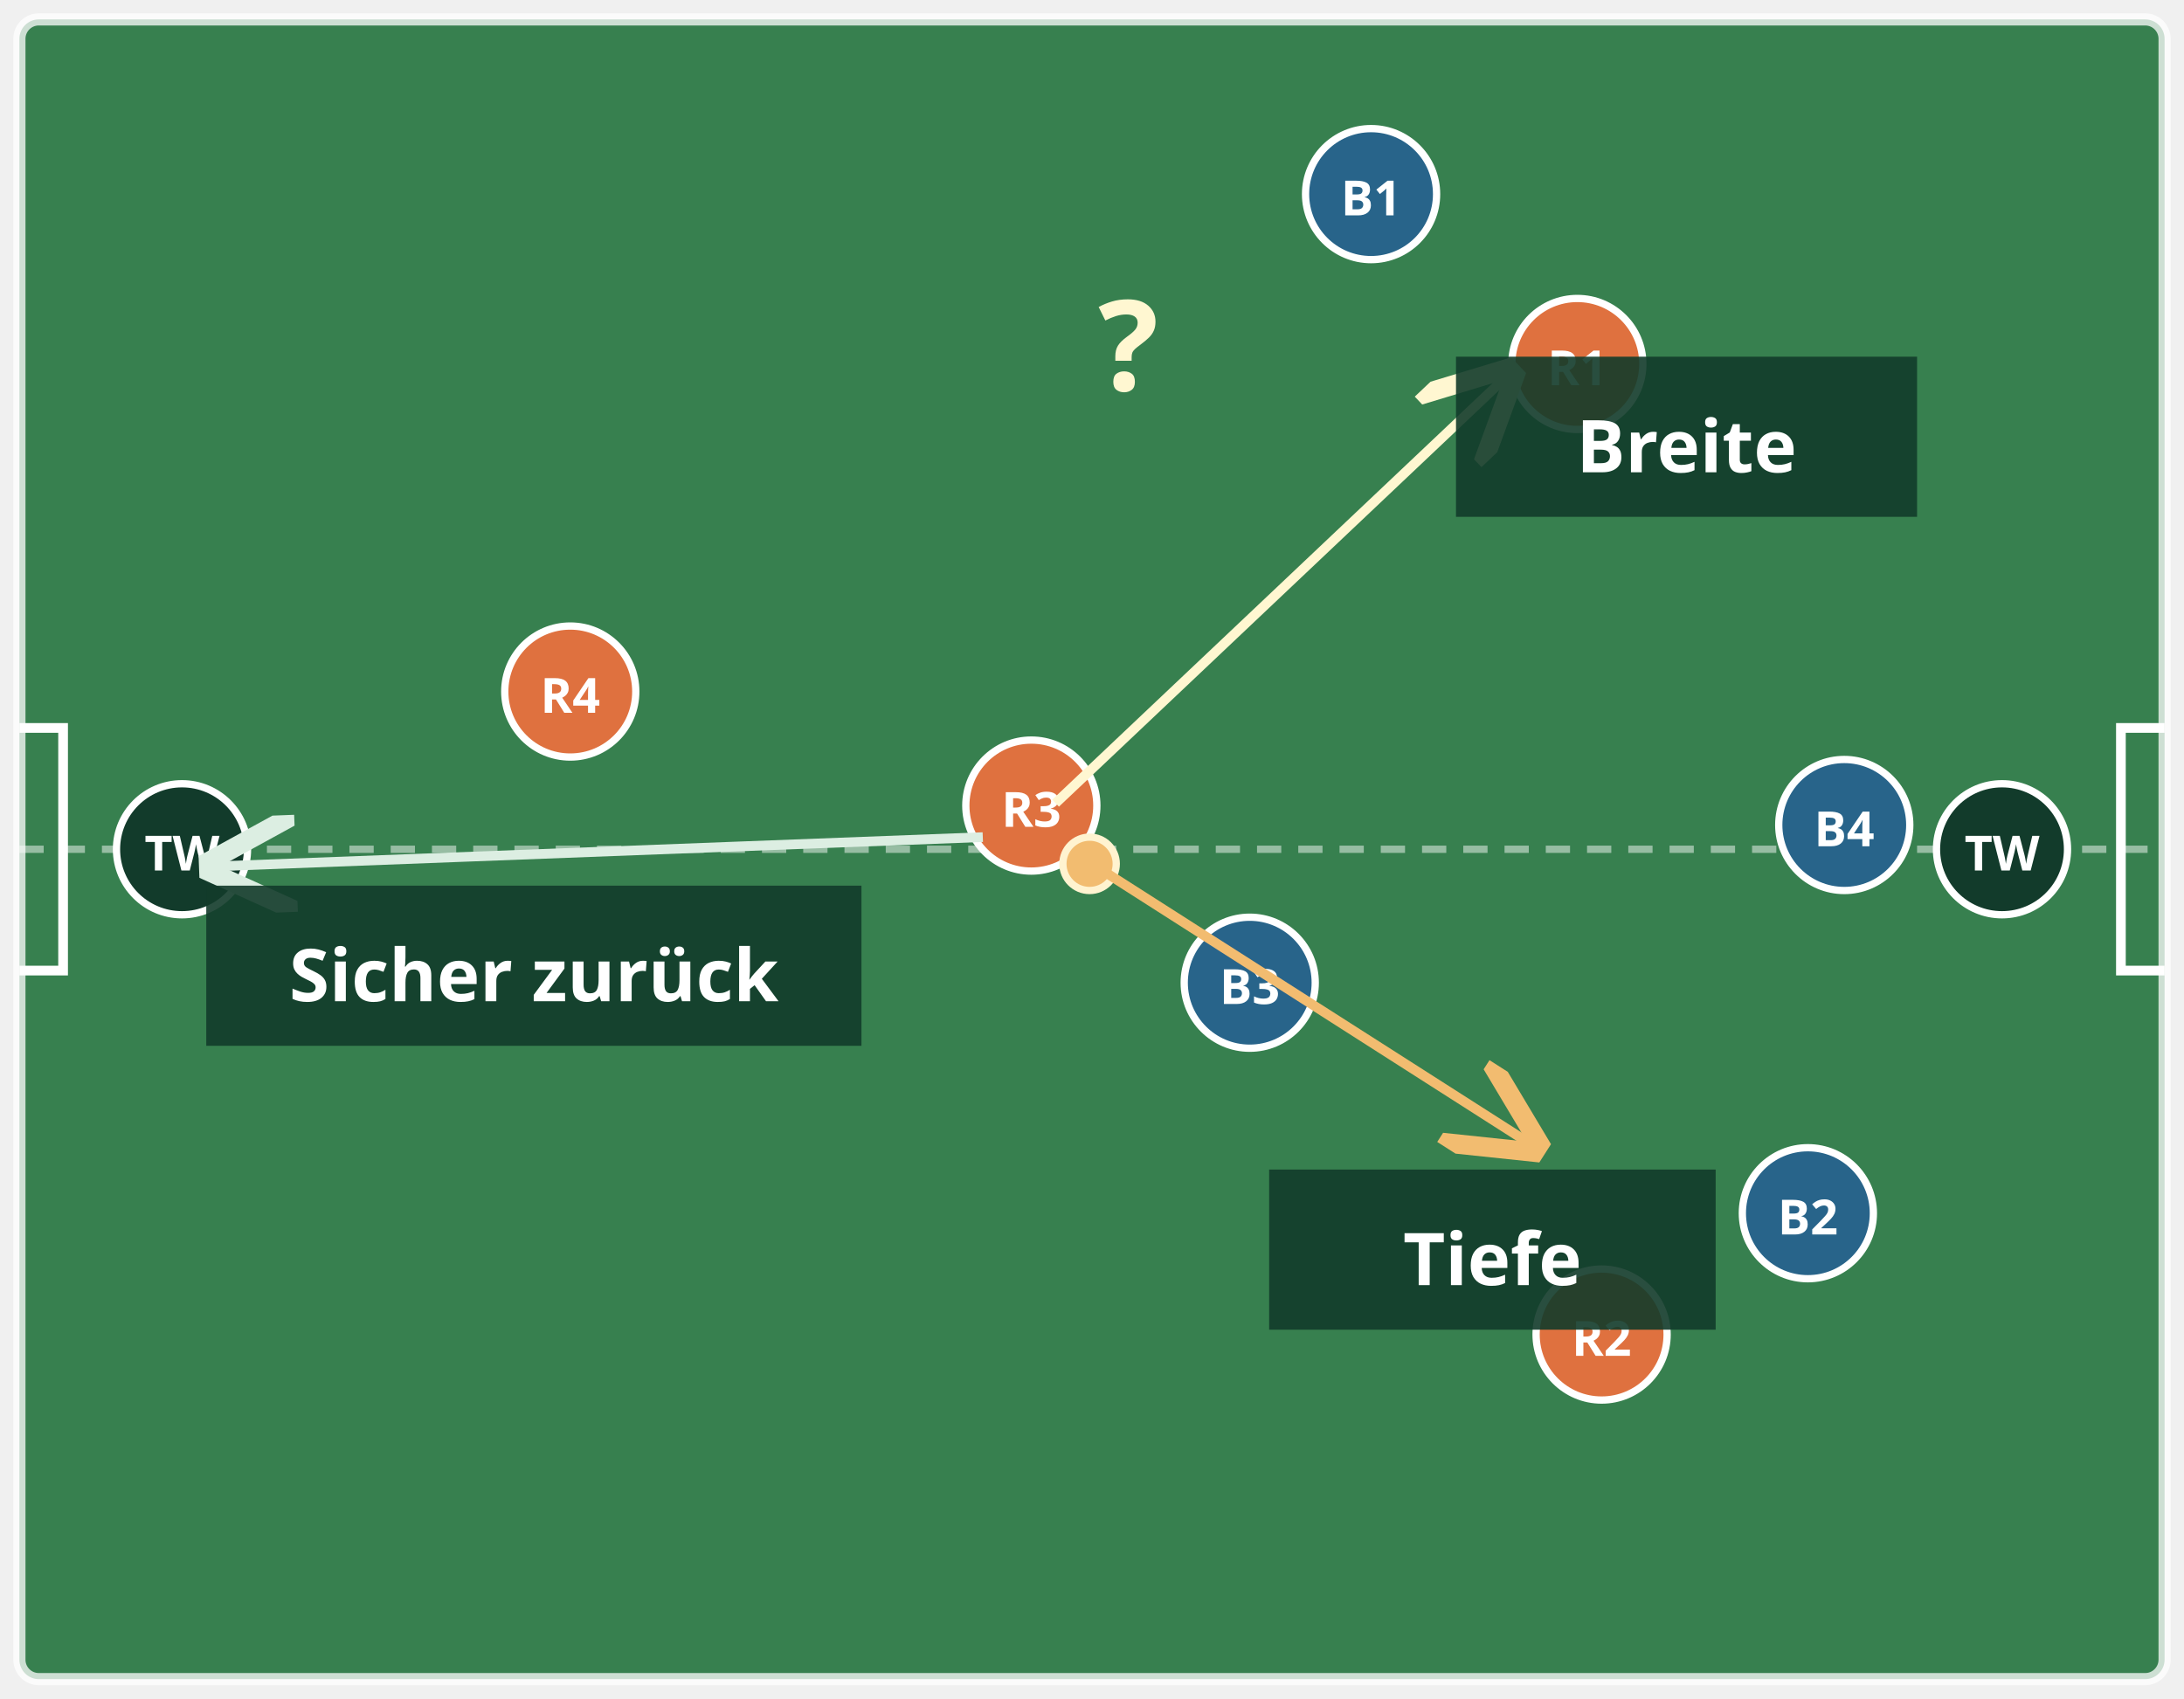
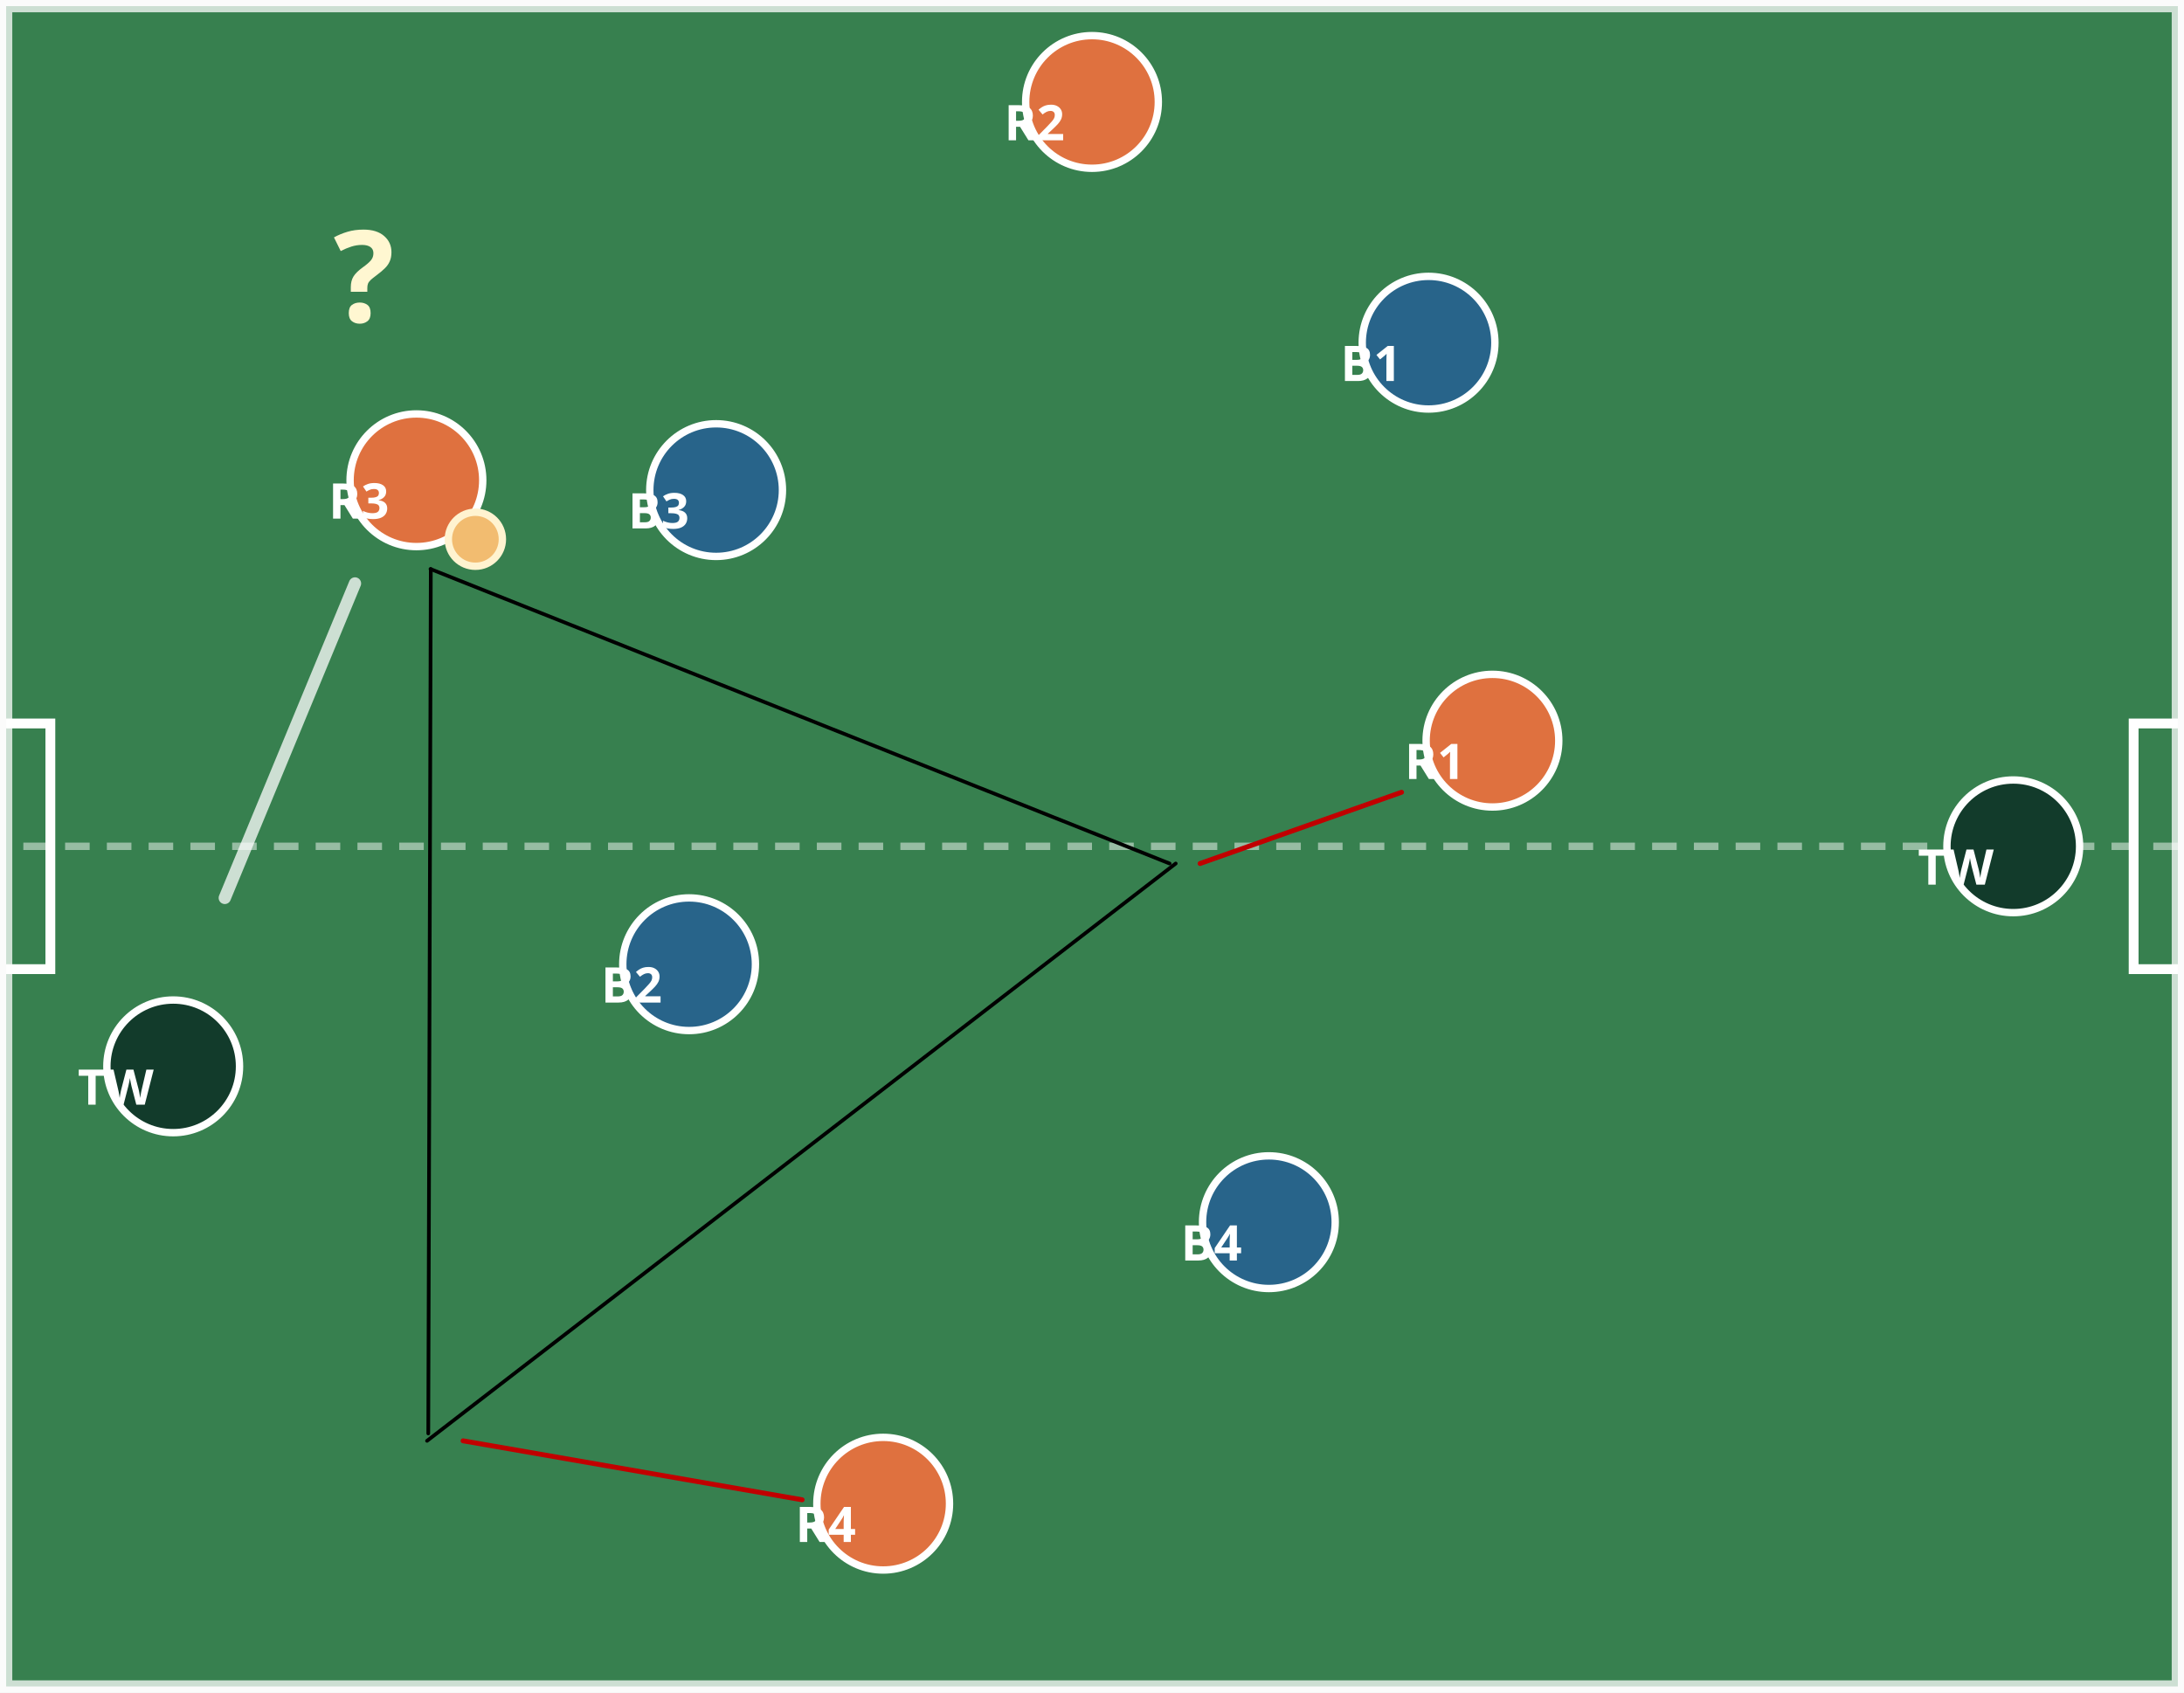
- <svg xmlns="http://www.w3.org/2000/svg" id="board" viewBox="0 0 900 700" role="img" aria-label="4 plus 1 gegen 4 plus 1 Ballbesitzsituation mit drei Optionen für breitere, tiefere und sichere Spielzüge">
-   <style>
-     .token-text { fill: #fff; font: 700 20px sans-serif; text-anchor: middle; dominant-baseline: central; }
-     .token-gk { fill: #123b2b; stroke: #fff; stroke-width: 3; }
-     .token-red { fill: #df713f; stroke: #fff; stroke-width: 3; }
-     .token-blue { fill: #28648a; stroke: #fff; stroke-width: 3; }
-     .ball { fill: #f2bc70; stroke: #fff3d0; stroke-width: 3; }
-     .question { fill: #fff7d1; font: 700 52px sans-serif; text-anchor: middle; }
-     .arrow-line { fill: none; stroke-width: 4; }
-     .arrow-wide { stroke: #fff7d1; }
-     .arrow-deep { stroke: #f2bc70; }
-     .arrow-back { stroke: #dceee2; }
-     .label-bg { fill: rgba(18,59,43,.9); }
-     .label-text { fill: #fff; font: 700 30px sans-serif; text-anchor: middle; dominant-baseline: central; }
-   </style>
-   <defs>
-     <marker id="arrowHeadWide" markerWidth="10" markerHeight="10" refX="8" refY="5" orient="auto">
-       <path d="M0,0 L10,5 L0,10" fill="none" stroke="#fff7d1" stroke-width="2" />
-     </marker>
-     <marker id="arrowHeadDeep" markerWidth="10" markerHeight="10" refX="8" refY="5" orient="auto">
-       <path d="M0,0 L10,5 L0,10" fill="none" stroke="#f2bc70" stroke-width="2" />
-     </marker>
-     <marker id="arrowHeadBack" markerWidth="10" markerHeight="10" refX="8" refY="5" orient="auto">
-       <path d="M0,0 L10,5 L0,10" fill="none" stroke="#dceee2" stroke-width="2" />
-     </marker>
-   </defs>
-   <rect x="8" y="8" width="884" height="684" rx="8" fill="#37804f" stroke="#fff" stroke-opacity=".75" stroke-width="5" />
-   <line x1="8" y1="350" x2="892" y2="350" stroke="#fff" stroke-opacity=".48" stroke-width="3" stroke-dasharray="10 7" />
-   <path d="M8 300 H26 V400 H8" fill="none" stroke="#fff" stroke-width="4" />
-   <path d="M892 300 H874 V400 H892" fill="none" stroke="#fff" stroke-width="4" />
-   <g class="editable" data-kind="token" data-name="Rote Torhüterin" transform="translate(75 350)">
-     <circle class="token-shape token-gk" r="27" />
-     <text class="token-text" y="1">TW</text>
-   </g>
-   <g class="editable" data-kind="token" data-name="R1" transform="translate(650 150)">
-     <circle class="token-shape token-red" r="27" />
-     <text class="token-text" y="1">R1</text>
-   </g>
-   <g class="editable" data-kind="token" data-name="R2" transform="translate(660 550)">
-     <circle class="token-shape token-red" r="27" />
-     <text class="token-text" y="1">R2</text>
-   </g>
-   <g class="editable" data-kind="token" data-name="R4" transform="translate(235 285)">
-     <circle class="token-shape token-red" r="27" />
-     <text class="token-text" y="1">R4</text>
-   </g>
-   <g class="editable" data-kind="token" data-name="R3 · Ballführende" transform="translate(425 332)">
-     <circle class="token-shape token-red" r="27" />
-     <circle class="ball" cx="24" cy="24" r="11" />
-     <text class="token-text" y="1">R3</text>
-   </g>
-   <g class="editable" data-kind="token" data-name="Blaue Torhüterin" transform="translate(825 350)">
-     <circle class="token-shape token-gk" r="27" />
-     <text class="token-text" y="1">TW</text>
-   </g>
-   <g class="editable" data-kind="token" data-name="B1" transform="translate(565 80)">
-     <circle class="token-shape token-blue" r="27" />
-     <text class="token-text" y="1">B1</text>
-   </g>
-   <g class="editable" data-kind="token" data-name="B2" transform="translate(745 500)">
-     <circle class="token-shape token-blue" r="27" />
-     <text class="token-text" y="1">B2</text>
-   </g>
-   <g class="editable" data-kind="token" data-name="B3" transform="translate(515 405)">
-     <circle class="token-shape token-blue" r="27" />
-     <text class="token-text" y="1">B3</text>
-   </g>
-   <g class="editable" data-kind="token" data-name="B4" transform="translate(760 340)">
-     <circle class="token-shape token-blue" r="27" />
-     <text class="token-text" y="1">B4</text>
-   </g>
-   <g class="editable" data-kind="question" data-name="Entscheidungsmoment" transform="translate(465 145)">
-     <text class="question" y="16">?</text>
-   </g>
-   <g class="editable" data-kind="arrow" data-name="Option: Breite" transform="translate(435 331)">
-     <line class="arrow-line arrow-wide" x1="0" y1="0" x2="185" y2="-175" marker-end="url(#arrowHeadWide)" />
-   </g>
-   <g class="editable selected" data-kind="arrow" data-name="Option: Tiefe" transform="translate(450 356)">
-     <line class="arrow-line arrow-deep" x1="0" y1="0" x2="180" y2="115" marker-end="url(#arrowHeadDeep)" />
-   </g>
-   <g class="editable" data-kind="arrow" data-name="Option: Sicher zurück" transform="translate(405 345)">
-     <line class="arrow-line arrow-back" x1="0" y1="0" x2="-315" y2="12" marker-end="url(#arrowHeadBack)" />
-   </g>
-   <g class="editable" data-kind="label" data-name="Beschriftung Breite" data-text="Breite" transform="translate(695 180)">
-     <rect class="label-bg" x="-95" y="-33" width="190" height="66" />
-     <text class="label-text" y="3">Breite</text>
-   </g>
-   <g class="editable" data-kind="label" data-name="Beschriftung Tiefe" data-text="Tiefe" transform="translate(615 515)">
-     <rect class="label-bg" x="-92" y="-33" width="184" height="66" />
-     <text class="label-text" y="3">Tiefe</text>
-   </g>
-   <g class="editable" data-kind="label" data-name="Beschriftung Sicher" data-text="Sicher zurück" transform="translate(220 398)">
-     <rect class="label-bg" x="-135" y="-33" width="270" height="66" />
-     <text class="label-text" y="3">Sicher zurück</text>
+ <svg xmlns="http://www.w3.org/2000/svg" version="1.1" width="889" height="689" viewBox="0,0,889,689">
+   <g transform="translate(204.5,164.5)">
+     <g data-paper-data="{&quot;isPaintingLayer&quot;:true}" fill-rule="nonzero" stroke-linejoin="miter" stroke-miterlimit="10" stroke-dashoffset="0" style="mix-blend-mode: normal">
+       <path d="M-194,522c-4.418,0 -8,0 -8,0v-684c0,0 3.582,0 8,0h868c4.418,0 8,0 8,0v684c0,0 -3.582,0 -8,0z" fill="#37804f" stroke-opacity="0.75" stroke="#ffffff" stroke-width="5" stroke-linecap="butt" stroke-dasharray="" />
+       <path d="M682,180h-884" fill="#000000" stroke-opacity="0.48" stroke="#ffffff" stroke-width="3" stroke-linecap="butt" stroke-dasharray="10,7" />
+       <path d="M-202,130h18v100h-18" fill="none" stroke="#ffffff" stroke-width="4" stroke-linecap="butt" stroke-dasharray="" />
+       <path d="M682,230h-18v-100h18" fill="none" stroke="#ffffff" stroke-width="4" stroke-linecap="butt" stroke-dasharray="" />
+       <g stroke-linecap="butt" stroke-dasharray="">
+         <path d="M-161,269.568c0,-14.912 12.088,-27 27,-27c14.912,0 27,12.088 27,27c0,14.912 -12.088,27 -27,27c-14.912,0 -27,-12.088 -27,-27z" fill="#123b2b" stroke="#ffffff" stroke-width="3" />
+         <text transform="translate(-134,285.1681)" font-size="20" xml:space="preserve" fill="#ffffff" fill-rule="nonzero" stroke="none" stroke-width="1" stroke-linecap="butt" stroke-linejoin="miter" stroke-miterlimit="10" stroke-dasharray="" stroke-dashoffset="0" font-family="sans-serif" font-weight="700" text-anchor="middle" style="mix-blend-mode: normal">
+           <tspan x="0" dy="0">TW</tspan>
+         </text>
+       </g>
+       <g stroke-linecap="butt" stroke-dasharray="">
+         <path d="M376,137c0,-14.912 12.088,-27 27,-27c14.912,0 27,12.088 27,27c0,14.912 -12.088,27 -27,27c-14.912,0 -27,-12.088 -27,-27z" fill="#df713f" stroke="#ffffff" stroke-width="3" />
+         <text transform="translate(403,152.6)" font-size="20" xml:space="preserve" fill="#ffffff" fill-rule="nonzero" stroke="none" stroke-width="1" stroke-linecap="butt" stroke-linejoin="miter" stroke-miterlimit="10" stroke-dasharray="" stroke-dashoffset="0" font-family="sans-serif" font-weight="700" text-anchor="middle" style="mix-blend-mode: normal">
+           <tspan x="0" dy="0">R1</tspan>
+         </text>
+       </g>
+       <g stroke-linecap="butt" stroke-dasharray="">
+         <path d="M213,-123c0,-14.912 12.088,-27 27,-27c14.912,0 27,12.088 27,27c0,14.912 -12.088,27 -27,27c-14.912,0 -27,-12.088 -27,-27z" fill="#df713f" stroke="#ffffff" stroke-width="3" />
+         <text transform="translate(240,-107.4)" font-size="20" xml:space="preserve" fill="#ffffff" fill-rule="nonzero" stroke="none" stroke-width="1" stroke-linecap="butt" stroke-linejoin="miter" stroke-miterlimit="10" stroke-dasharray="" stroke-dashoffset="0" font-family="sans-serif" font-weight="700" text-anchor="middle" style="mix-blend-mode: normal">
+           <tspan x="0" dy="0">R2</tspan>
+         </text>
+       </g>
+       <g stroke-linecap="butt" stroke-dasharray="">
+         <path d="M128,447.591c0,-14.912 12.088,-27 27,-27c14.912,0 27,12.088 27,27c0,14.912 -12.088,27 -27,27c-14.912,0 -27,-12.088 -27,-27z" fill="#df713f" stroke="#ffffff" stroke-width="3" />
+         <text transform="translate(155,463.1912)" font-size="20" xml:space="preserve" fill="#ffffff" fill-rule="nonzero" stroke="none" stroke-width="1" stroke-linecap="butt" stroke-linejoin="miter" stroke-miterlimit="10" stroke-dasharray="" stroke-dashoffset="0" font-family="sans-serif" font-weight="700" text-anchor="middle" style="mix-blend-mode: normal">
+           <tspan x="0" dy="0">R4</tspan>
+         </text>
+       </g>
+       <g stroke-linecap="butt" stroke-dasharray="">
+         <path d="M-62,31c0,-14.912 12.088,-27 27,-27c14.912,0 27,12.088 27,27c0,14.912 -12.088,27 -27,27c-14.912,0 -27,-12.088 -27,-27z" fill="#df713f" stroke="#ffffff" stroke-width="3" />
+         <path d="M-22,55c0,-6.075 4.925,-11 11,-11c6.075,0 11,4.925 11,11c0,6.075 -4.925,11 -11,11c-6.075,0 -11,-4.925 -11,-11z" fill="#f2bc70" stroke="#fff3d0" stroke-width="3" />
+         <text transform="translate(-35,46.6)" font-size="20" xml:space="preserve" fill="#ffffff" fill-rule="nonzero" stroke="none" stroke-width="1" stroke-linecap="butt" stroke-linejoin="miter" stroke-miterlimit="10" stroke-dasharray="" stroke-dashoffset="0" font-family="sans-serif" font-weight="700" text-anchor="middle" style="mix-blend-mode: normal">
+           <tspan x="0" dy="0">R3</tspan>
+         </text>
+       </g>
+       <g stroke-linecap="butt" stroke-dasharray="">
+         <path d="M588,180c0,-14.912 12.088,-27 27,-27c14.912,0 27,12.088 27,27c0,14.912 -12.088,27 -27,27c-14.912,0 -27,-12.088 -27,-27z" fill="#123b2b" stroke="#ffffff" stroke-width="3" />
+         <text transform="translate(615,195.6)" font-size="20" xml:space="preserve" fill="#ffffff" fill-rule="nonzero" stroke="none" stroke-width="1" stroke-linecap="butt" stroke-linejoin="miter" stroke-miterlimit="10" stroke-dasharray="" stroke-dashoffset="0" font-family="sans-serif" font-weight="700" text-anchor="middle" style="mix-blend-mode: normal">
+           <tspan x="0" dy="0">TW</tspan>
+         </text>
+       </g>
+       <g stroke-linecap="butt" stroke-dasharray="">
+         <path d="M350,-25c0,-14.912 12.088,-27 27,-27c14.912,0 27,12.088 27,27c0,14.912 -12.088,27 -27,27c-14.912,0 -27,-12.088 -27,-27z" fill="#28648a" stroke="#ffffff" stroke-width="3" />
+         <text transform="translate(377,-9.4)" font-size="20" xml:space="preserve" fill="#ffffff" fill-rule="nonzero" stroke="none" stroke-width="1" stroke-linecap="butt" stroke-linejoin="miter" stroke-miterlimit="10" stroke-dasharray="" stroke-dashoffset="0" font-family="sans-serif" font-weight="700" text-anchor="middle" style="mix-blend-mode: normal">
+           <tspan x="0" dy="0">B1</tspan>
+         </text>
+       </g>
+       <g stroke-linecap="butt" stroke-dasharray="">
+         <path d="M49,228c0,-14.912 12.088,-27 27,-27c14.912,0 27,12.088 27,27c0,14.912 -12.088,27 -27,27c-14.912,0 -27,-12.088 -27,-27z" fill="#28648a" stroke="#ffffff" stroke-width="3" />
+         <text transform="translate(76,243.6)" font-size="20" xml:space="preserve" fill="#ffffff" fill-rule="nonzero" stroke="none" stroke-width="1" stroke-linecap="butt" stroke-linejoin="miter" stroke-miterlimit="10" stroke-dasharray="" stroke-dashoffset="0" font-family="sans-serif" font-weight="700" text-anchor="middle" style="mix-blend-mode: normal">
+           <tspan x="0" dy="0">B2</tspan>
+         </text>
+       </g>
+       <g stroke-linecap="butt" stroke-dasharray="">
+         <path d="M60,35c0,-14.912 12.088,-27 27,-27c14.912,0 27,12.088 27,27c0,14.912 -12.088,27 -27,27c-14.912,0 -27,-12.088 -27,-27z" fill="#28648a" stroke="#ffffff" stroke-width="3" />
+         <text transform="translate(87,50.6)" font-size="20" xml:space="preserve" fill="#ffffff" fill-rule="nonzero" stroke="none" stroke-width="1" stroke-linecap="butt" stroke-linejoin="miter" stroke-miterlimit="10" stroke-dasharray="" stroke-dashoffset="0" font-family="sans-serif" font-weight="700" text-anchor="middle" style="mix-blend-mode: normal">
+           <tspan x="0" dy="0">B3</tspan>
+         </text>
+       </g>
+       <g stroke-linecap="butt" stroke-dasharray="">
+         <path d="M285,333c0,-14.912 12.088,-27 27,-27c14.912,0 27,12.088 27,27c0,14.912 -12.088,27 -27,27c-14.912,0 -27,-12.088 -27,-27z" fill="#28648a" stroke="#ffffff" stroke-width="3" />
+         <text transform="translate(312,348.6)" font-size="20" xml:space="preserve" fill="#ffffff" fill-rule="nonzero" stroke="none" stroke-width="1" stroke-linecap="butt" stroke-linejoin="miter" stroke-miterlimit="10" stroke-dasharray="" stroke-dashoffset="0" font-family="sans-serif" font-weight="700" text-anchor="middle" style="mix-blend-mode: normal">
+           <tspan x="0" dy="0">B4</tspan>
+         </text>
+       </g>
+       <text transform="translate(-9,-33.4)" font-size="52" xml:space="preserve" fill="#fff7d1" fill-rule="nonzero" stroke="none" stroke-width="1" stroke-linecap="butt" stroke-linejoin="miter" stroke-miterlimit="10" stroke-dasharray="" stroke-dashoffset="0" font-family="sans-serif" font-weight="700" text-anchor="middle" style="mix-blend-mode: normal">
+         <tspan x="0" dy="0">?</tspan>
+       </text>
+       <path d="M-60,73l-53,128" fill="none" stroke-opacity="0.75" stroke="#ffffff" stroke-width="5" stroke-linecap="round" stroke-dasharray="" />
+       <path d="M-29.142,67.127l-1.026,351.873" fill="none" stroke="#000000" stroke-width="1.5" stroke-linecap="round" stroke-dasharray="" />
+       <path d="M-30.671,422l304.749,-235" fill="none" stroke="#000000" stroke-width="1.5" stroke-linecap="round" stroke-dasharray="" />
+       <path d="M-29.27,67.127l300.858,119.873" fill="none" stroke="#000000" stroke-width="1.5" stroke-linecap="round" stroke-dasharray="" />
+       <path d="M122,446l-138,-24" fill="none" stroke="#c10000" stroke-width="2" stroke-linecap="round" stroke-dasharray="" />
+       <path d="M366,158l-82,29" fill="none" stroke="#c10000" stroke-width="2" stroke-linecap="round" stroke-dasharray="" />
+     </g>
  </g>
</svg>
